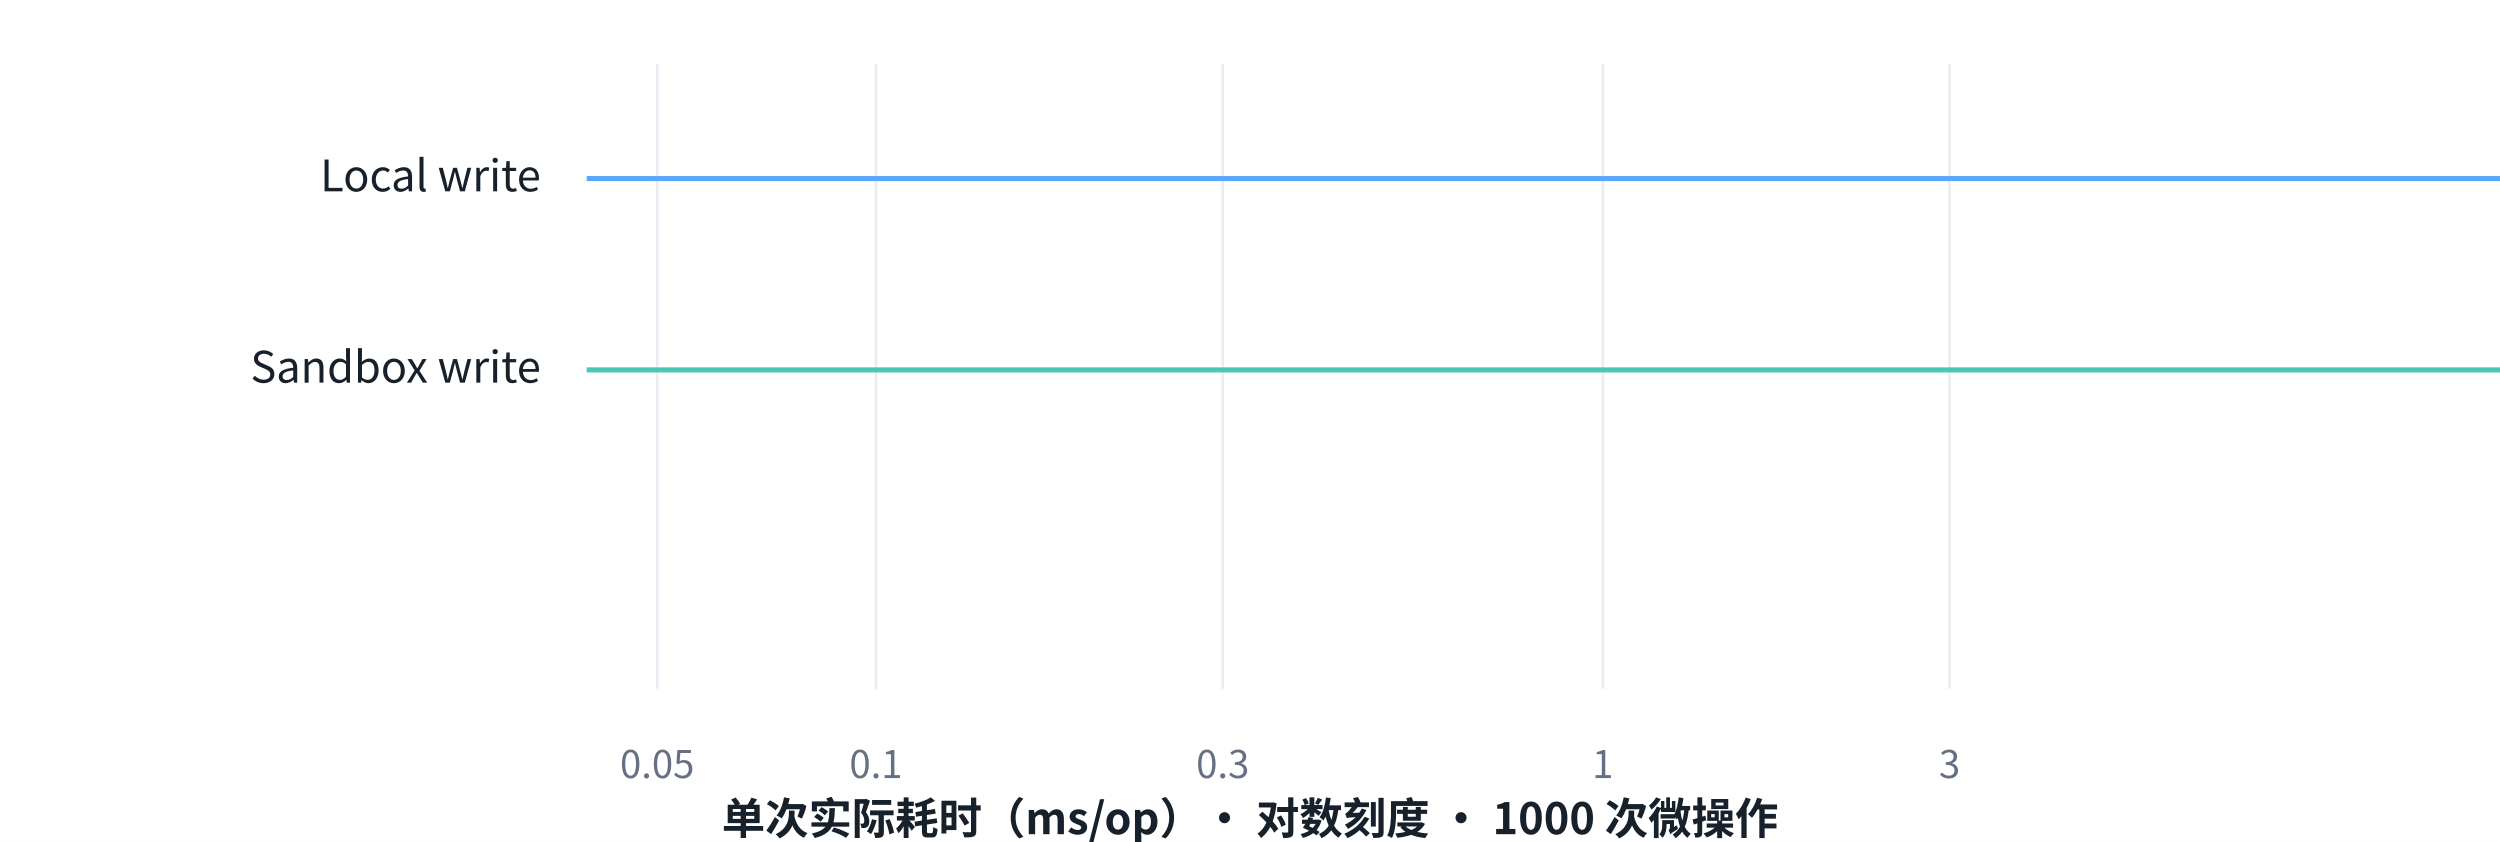
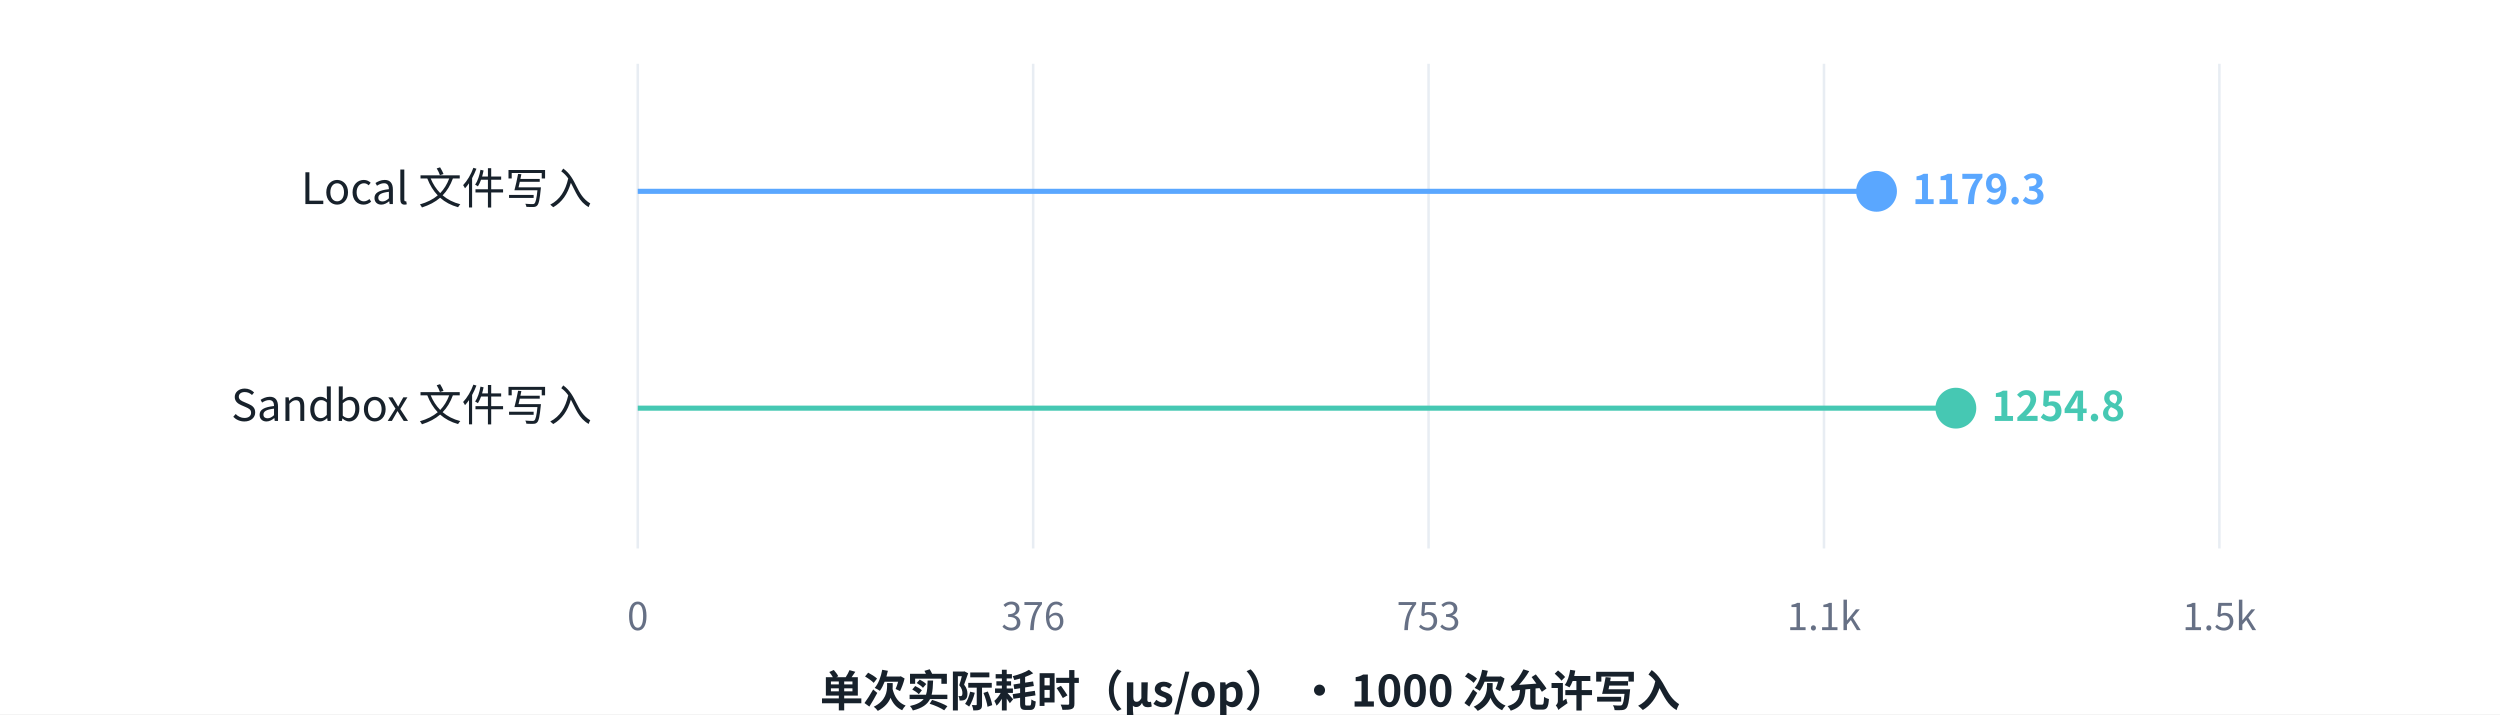
- <svg xmlns="http://www.w3.org/2000/svg" viewBox="0 0 980 330" role="img" data-benchmark="C6" data-series-count="2">
-   <rect width="980" height="330" fill="#FFFFFF" />
+ <svg xmlns="http://www.w3.org/2000/svg" viewBox="0 0 980 280" role="img" data-benchmark="C6" data-series-count="2">
+   <rect width="980" height="280" fill="#FFFFFF" />
  <defs>
    <marker id="arrow" viewBox="0 0 10 10" refX="8" refY="5" markerWidth="7" markerHeight="7" orient="auto-start-reverse">
      <path d="M 0 0 L 10 5 L 0 10 z" fill="#64748B" />
    </marker>
  </defs>
-   <line x1="257.611" y1="25" x2="257.611" y2="270" stroke="#E8EDF3" />
-   <text x="257.611" y="305" fill="#667085" font-size="15" font-weight="400" text-anchor="middle" font-family="'Noto Sans CJK SC','PingFang SC','Microsoft YaHei','Segoe UI',system-ui,sans-serif">0.05</text>
-   <line x1="343.379" y1="25" x2="343.379" y2="270" stroke="#E8EDF3" />
-   <text x="343.379" y="305" fill="#667085" font-size="15" font-weight="400" text-anchor="middle" font-family="'Noto Sans CJK SC','PingFang SC','Microsoft YaHei','Segoe UI',system-ui,sans-serif">0.1</text>
-   <line x1="479.318" y1="25" x2="479.318" y2="270" stroke="#E8EDF3" />
-   <text x="479.318" y="305" fill="#667085" font-size="15" font-weight="400" text-anchor="middle" font-family="'Noto Sans CJK SC','PingFang SC','Microsoft YaHei','Segoe UI',system-ui,sans-serif">0.3</text>
-   <line x1="628.293" y1="25" x2="628.293" y2="270" stroke="#E8EDF3" />
-   <text x="628.293" y="305" fill="#667085" font-size="15" font-weight="400" text-anchor="middle" font-family="'Noto Sans CJK SC','PingFang SC','Microsoft YaHei','Segoe UI',system-ui,sans-serif">1</text>
-   <line x1="764.232" y1="25" x2="764.232" y2="270" stroke="#E8EDF3" />
-   <text x="764.232" y="305" fill="#667085" font-size="15" font-weight="400" text-anchor="middle" font-family="'Noto Sans CJK SC','PingFang SC','Microsoft YaHei','Segoe UI',system-ui,sans-serif">3</text>
-   <text x="212" y="75" fill="#17212B" font-size="17" font-weight="400" text-anchor="end" font-family="'Noto Sans CJK SC','PingFang SC','Microsoft YaHei','Segoe UI',system-ui,sans-serif">Local write</text>
-   <line x1="230.0" y1="70" x2="1503.44" y2="70" stroke="#5aa7ff" stroke-width="2" />
-   <circle cx="1503.44" cy="70" r="8" fill="#5aa7ff" />
-   <text x="1517.44" y="75" fill="#5aa7ff" font-size="16" font-weight="700" text-anchor="start" font-family="'Noto Sans CJK SC','PingFang SC','Microsoft YaHei','Segoe UI',system-ui,sans-serif">1179.265</text>
-   <text x="212" y="150" fill="#17212B" font-size="17" font-weight="400" text-anchor="end" font-family="'Noto Sans CJK SC','PingFang SC','Microsoft YaHei','Segoe UI',system-ui,sans-serif">Sandbox write</text>
-   <line x1="230.0" y1="145" x2="1511.125" y2="145" stroke="#46c8b3" stroke-width="2" />
-   <circle cx="1511.125" cy="145" r="8" fill="#46c8b3" />
-   <text x="1525.125" y="150" fill="#46c8b3" font-size="16" font-weight="700" text-anchor="start" font-family="'Noto Sans CJK SC','PingFang SC','Microsoft YaHei','Segoe UI',system-ui,sans-serif">1254.830</text>
-   <text x="490" y="327" fill="#17212B" font-size="17" font-weight="700" text-anchor="middle" font-family="'Noto Sans CJK SC','PingFang SC','Microsoft YaHei','Segoe UI',system-ui,sans-serif">单次实际耗时（ms/op）· 对数刻度 · 1000 次微操作</text>
+   <line x1="250.0" y1="25" x2="250.0" y2="215" stroke="#E8EDF3" />
+   <text x="250.0" y="247" fill="#667085" font-size="15" font-weight="400" text-anchor="middle" font-family="'Noto Sans CJK SC','PingFang SC','Microsoft YaHei','Segoe UI',system-ui,sans-serif">0</text>
+   <line x1="405.0" y1="25" x2="405.0" y2="215" stroke="#E8EDF3" />
+   <text x="405.0" y="247" fill="#667085" font-size="15" font-weight="400" text-anchor="middle" font-family="'Noto Sans CJK SC','PingFang SC','Microsoft YaHei','Segoe UI',system-ui,sans-serif">376</text>
+   <line x1="560.0" y1="25" x2="560.0" y2="215" stroke="#E8EDF3" />
+   <text x="560.0" y="247" fill="#667085" font-size="15" font-weight="400" text-anchor="middle" font-family="'Noto Sans CJK SC','PingFang SC','Microsoft YaHei','Segoe UI',system-ui,sans-serif">753</text>
+   <line x1="715.0" y1="25" x2="715.0" y2="215" stroke="#E8EDF3" />
+   <text x="715.0" y="247" fill="#667085" font-size="15" font-weight="400" text-anchor="middle" font-family="'Noto Sans CJK SC','PingFang SC','Microsoft YaHei','Segoe UI',system-ui,sans-serif">1.1k</text>
+   <line x1="870.0" y1="25" x2="870.0" y2="215" stroke="#E8EDF3" />
+   <text x="870.0" y="247" fill="#667085" font-size="15" font-weight="400" text-anchor="middle" font-family="'Noto Sans CJK SC','PingFang SC','Microsoft YaHei','Segoe UI',system-ui,sans-serif">1.5k</text>
+   <text x="232" y="80" fill="#17212B" font-size="17" font-weight="400" text-anchor="end" font-family="'Noto Sans CJK SC','PingFang SC','Microsoft YaHei','Segoe UI',system-ui,sans-serif">Local 文件写入</text>
+   <line x1="250.0" y1="75" x2="735.6" y2="75" stroke="#5aa7ff" stroke-width="2" />
+   <circle cx="735.6" cy="75" r="8" fill="#5aa7ff" />
+   <text x="749.553" y="80" fill="#5aa7ff" font-size="16" font-weight="700" text-anchor="start" font-family="'Noto Sans CJK SC','PingFang SC','Microsoft YaHei','Segoe UI',system-ui,sans-serif">1179.3</text>
+   <text x="232" y="165" fill="#17212B" font-size="17" font-weight="400" text-anchor="end" font-family="'Noto Sans CJK SC','PingFang SC','Microsoft YaHei','Segoe UI',system-ui,sans-serif">Sandbox 文件写入</text>
+   <line x1="250.0" y1="160" x2="766.7" y2="160" stroke="#46c8b3" stroke-width="2" />
+   <circle cx="766.7" cy="160" r="8" fill="#46c8b3" />
+   <text x="780.667" y="165" fill="#46c8b3" font-size="16" font-weight="700" text-anchor="start" font-family="'Noto Sans CJK SC','PingFang SC','Microsoft YaHei','Segoe UI',system-ui,sans-serif">1254.8</text>
+   <text x="490" y="277" fill="#17212B" font-size="17" font-weight="700" text-anchor="middle" font-family="'Noto Sans CJK SC','PingFang SC','Microsoft YaHei','Segoe UI',system-ui,sans-serif">单次实际耗时（μs/op） · 1000 次允许写入</text>
</svg>
